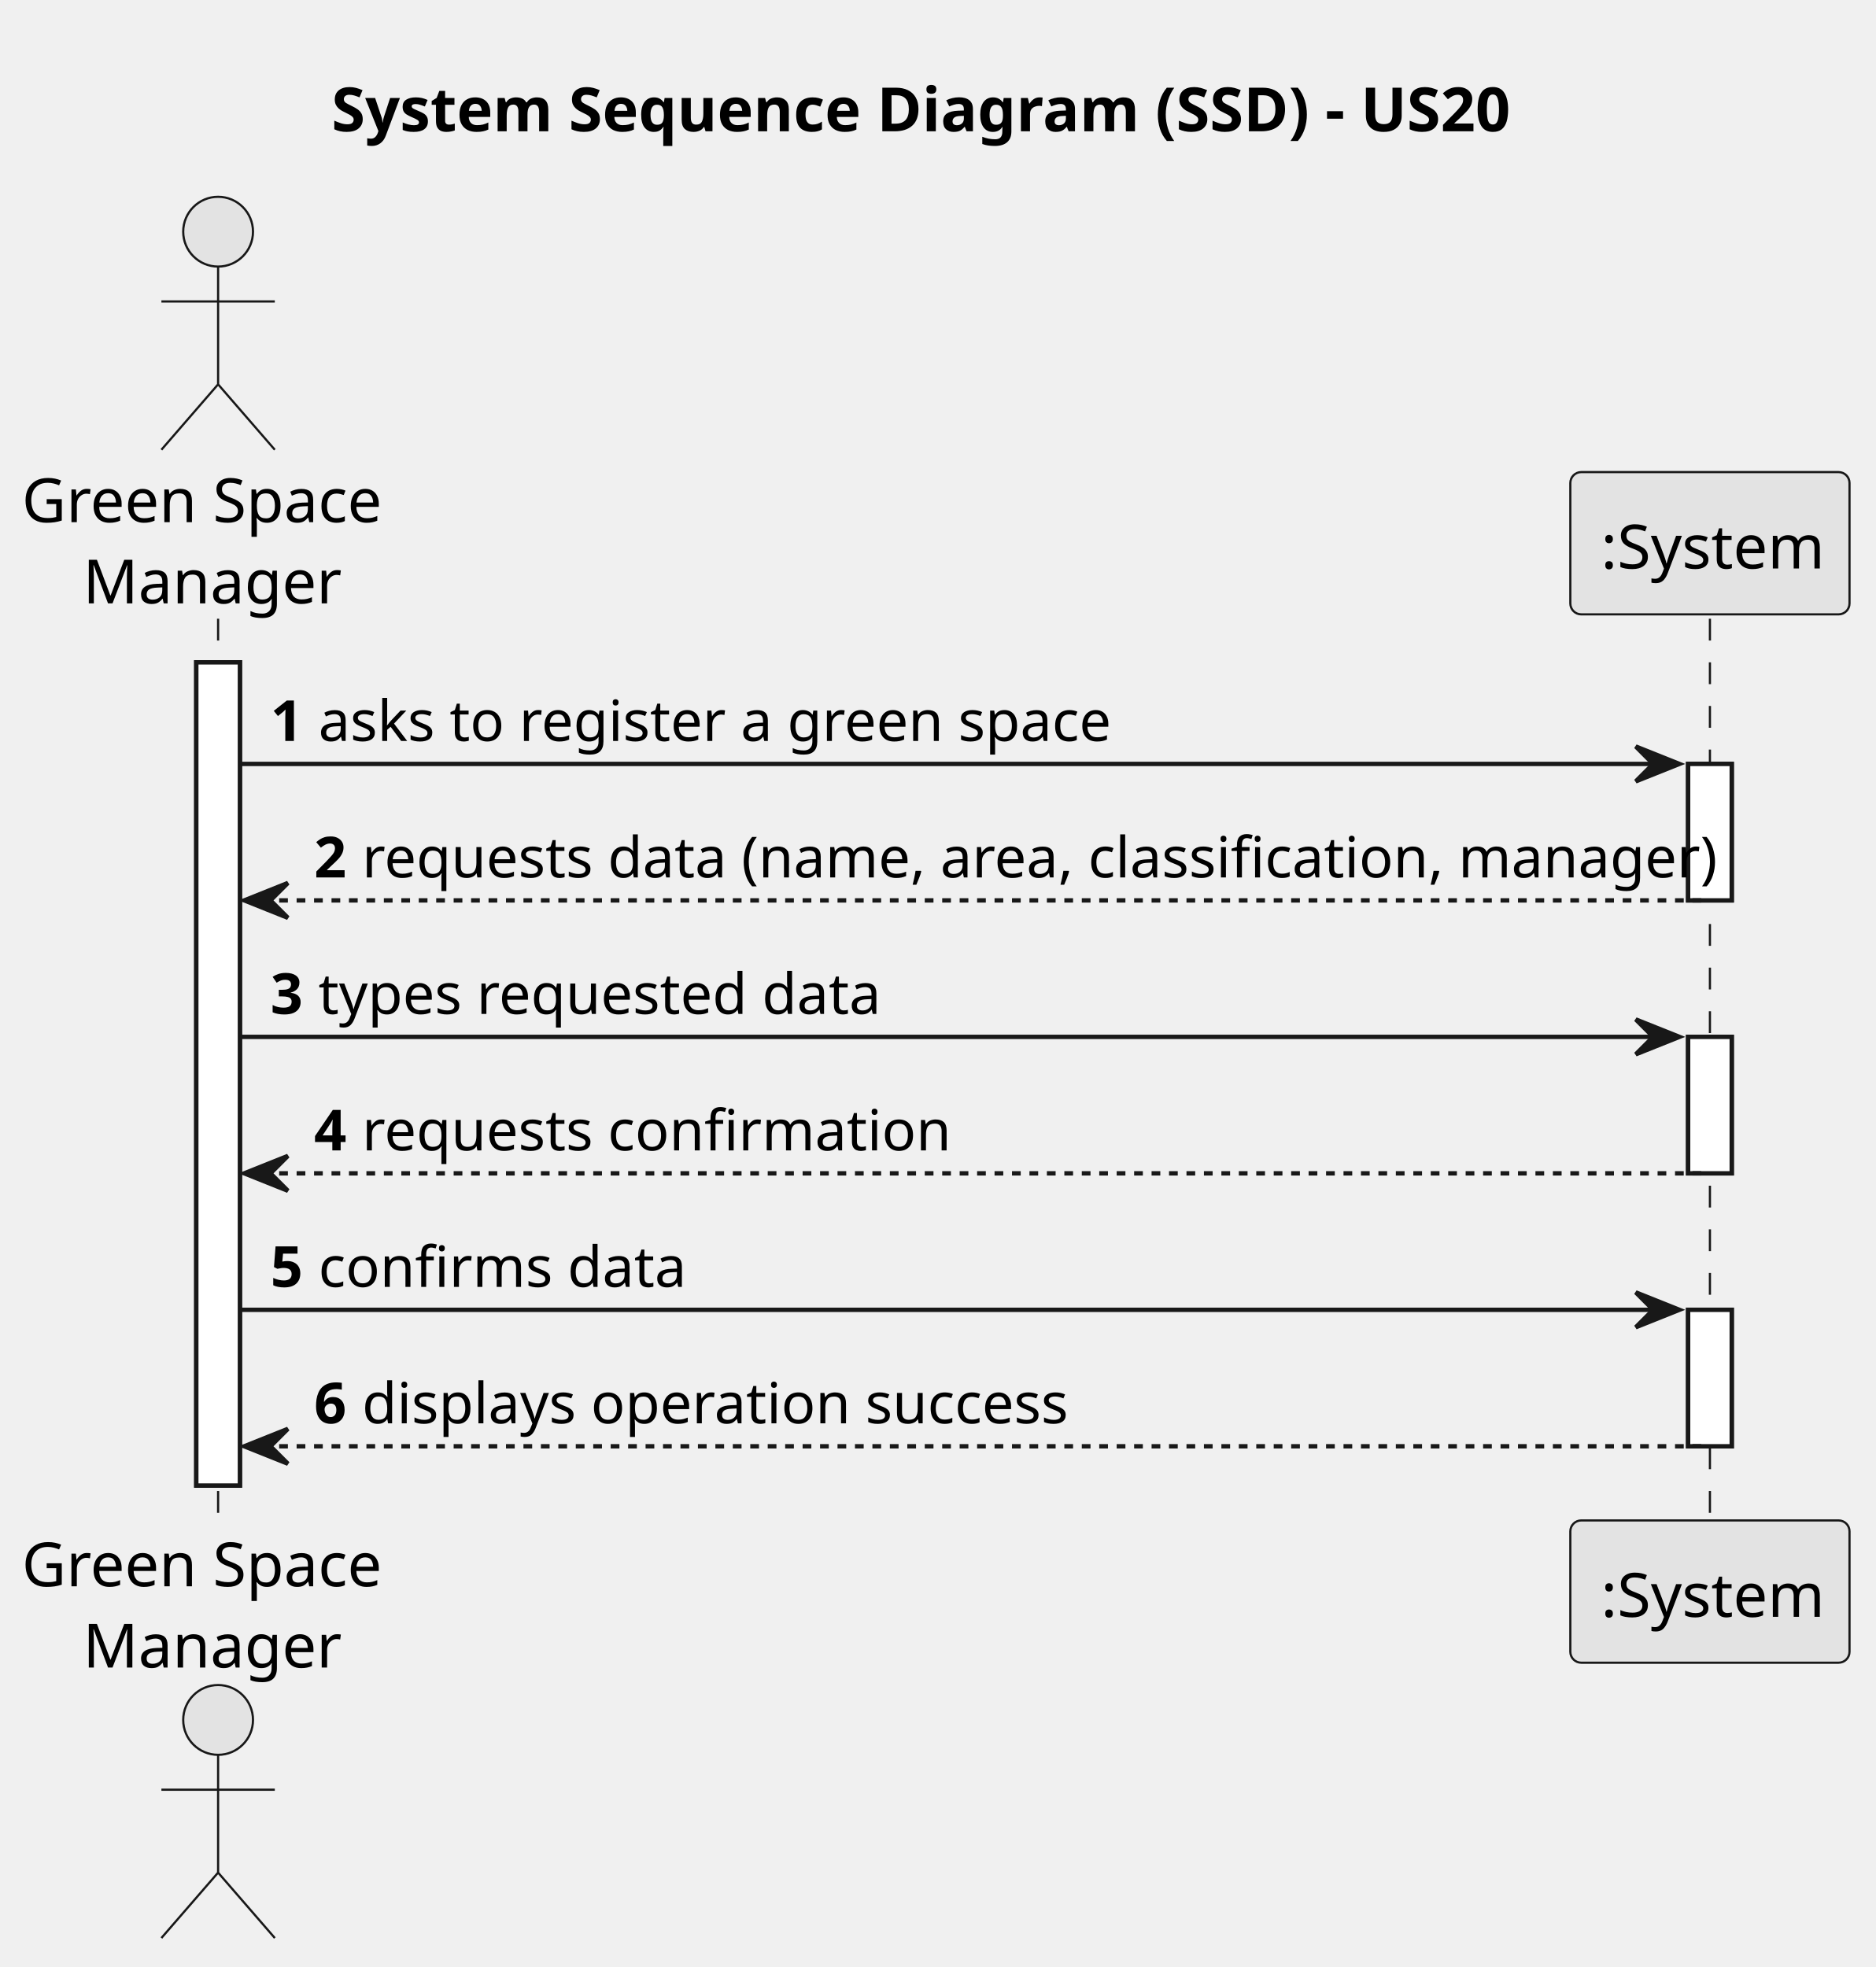
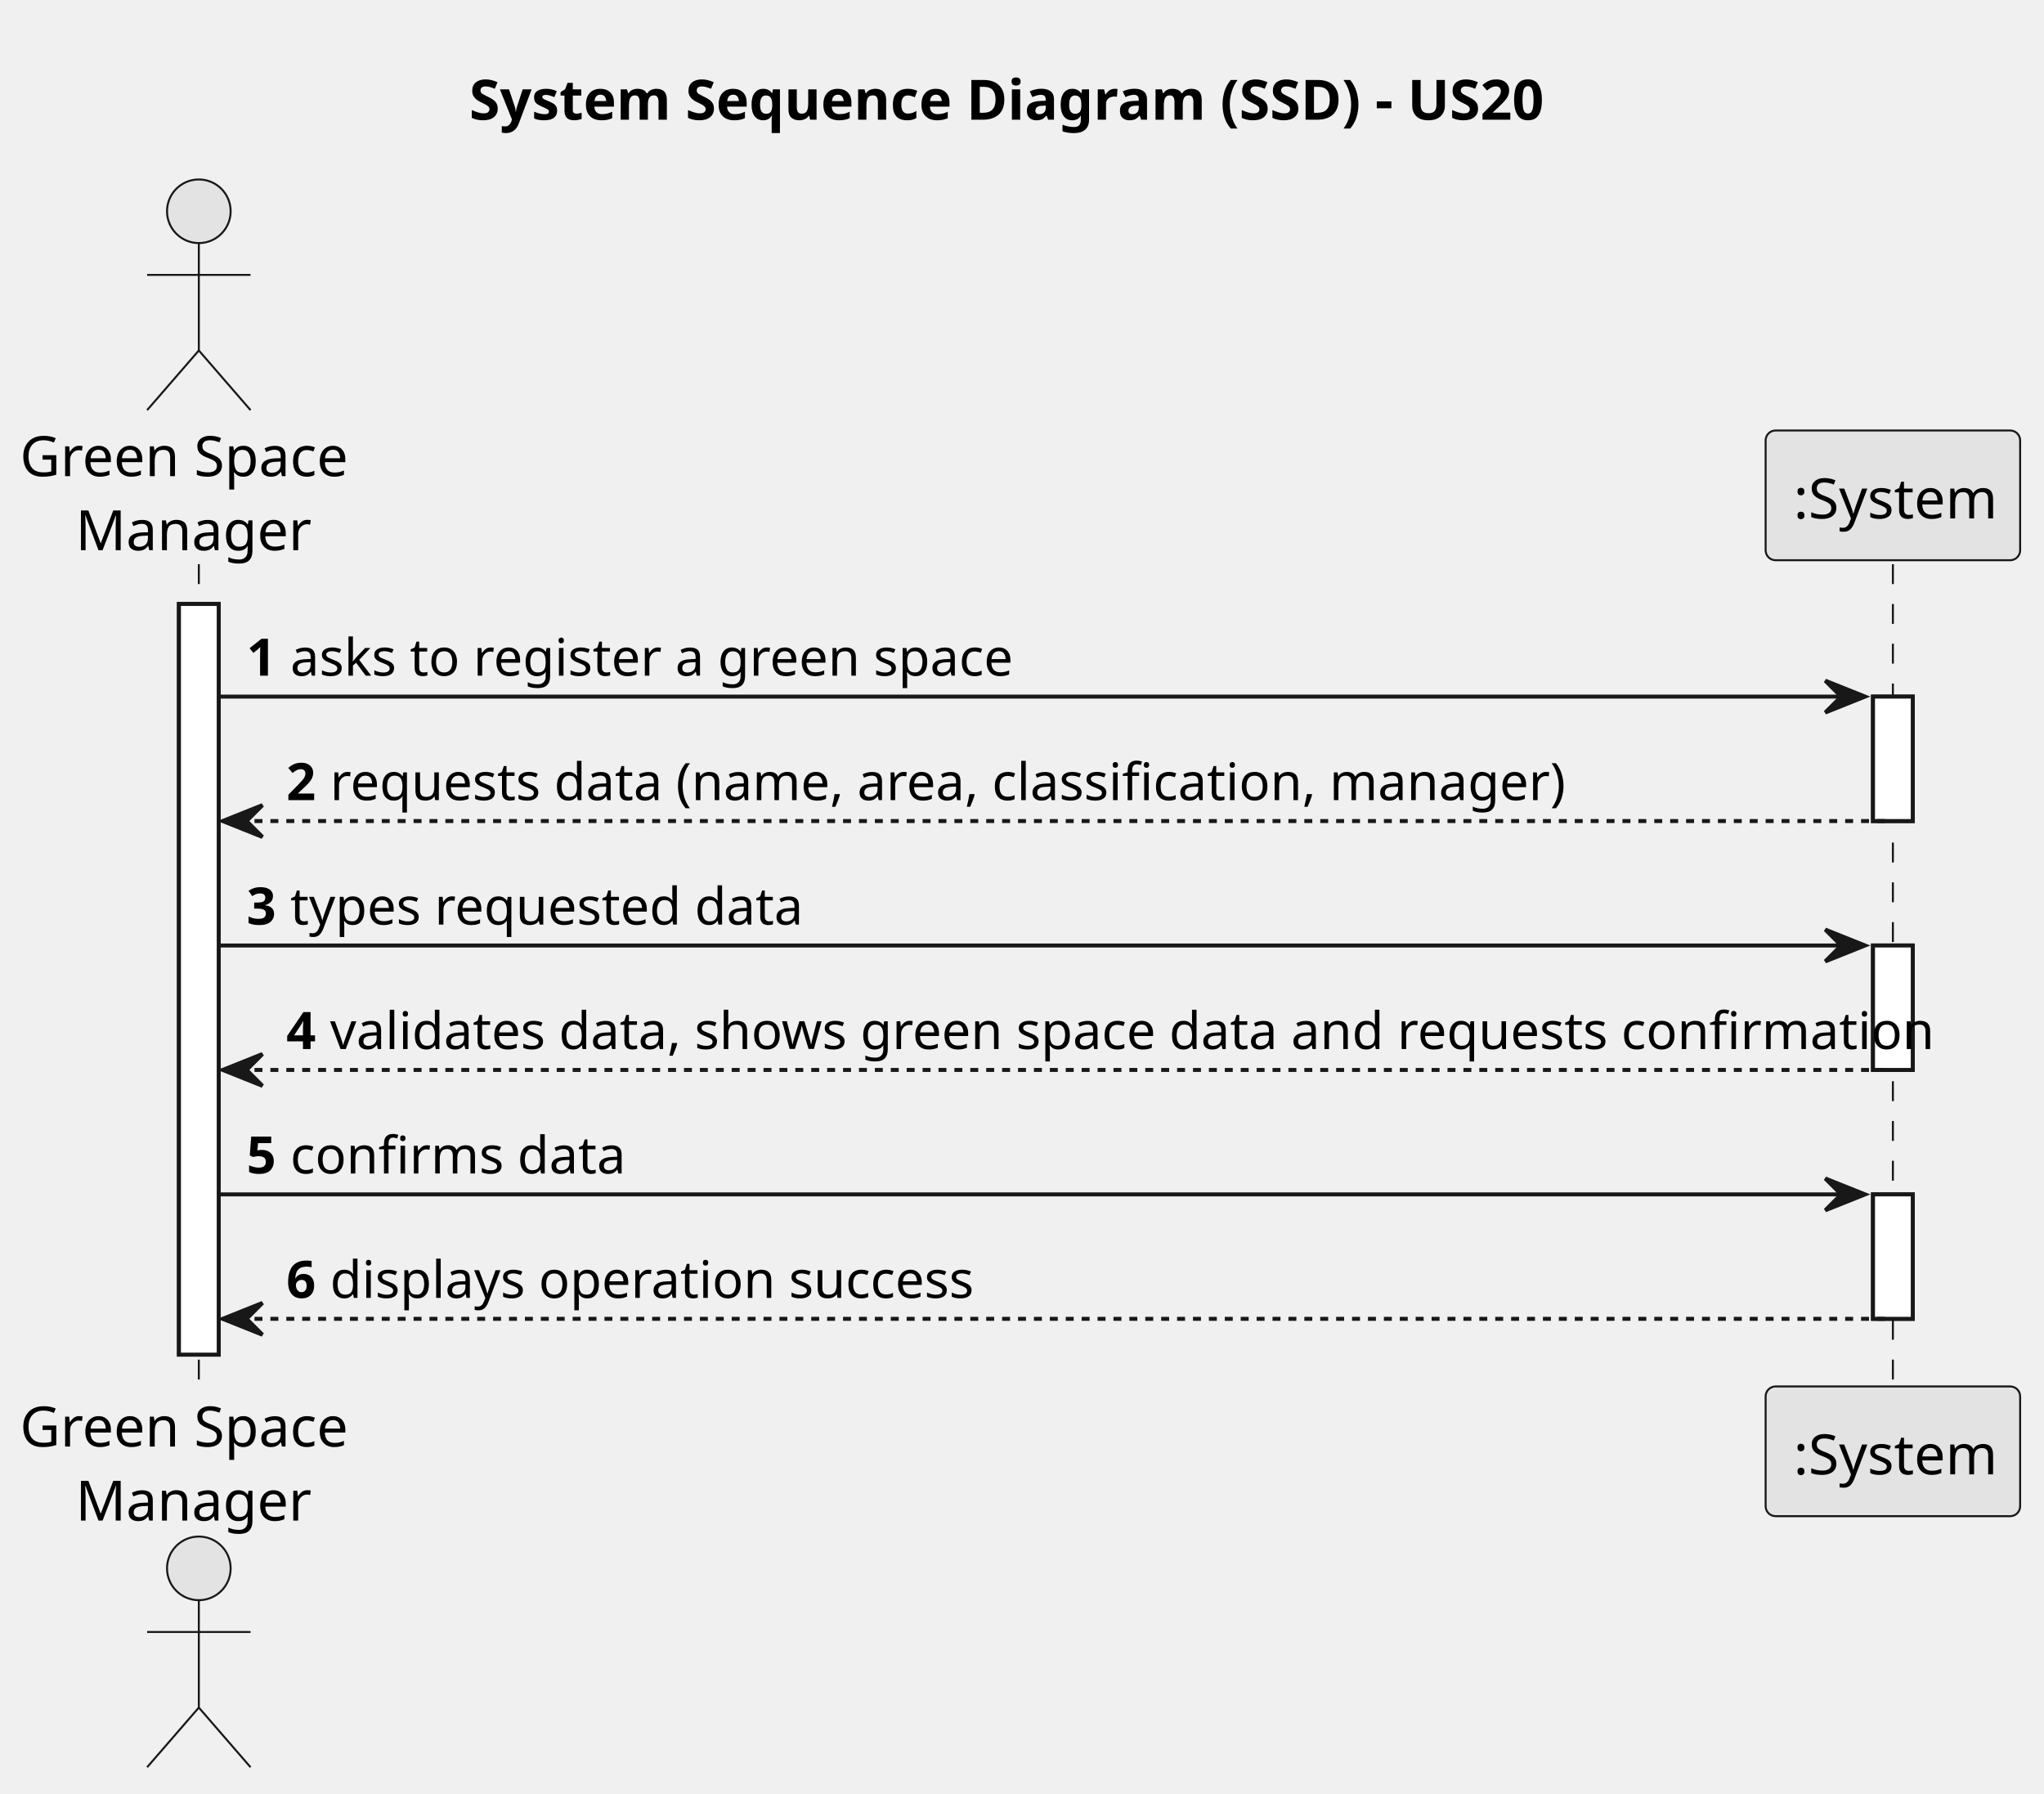
- <svg xmlns="http://www.w3.org/2000/svg" contentStyleType="text/css" height="451px" preserveAspectRatio="none" style="width:430px;height:451px;background:#FFFFFF;" version="1.1" viewBox="0 0 430 451" width="430px" zoomAndPan="magnify">
+ <svg xmlns="http://www.w3.org/2000/svg" contentStyleType="text/css" height="451px" preserveAspectRatio="none" style="width:514px;height:451px;background:#FFFFFF;" version="1.1" viewBox="0 0 514 451" width="514px" zoomAndPan="magnify">
  <defs />
  <g>
-     <text fill="#000000" font-family="sans-serif" font-size="14" font-weight="bold" lengthAdjust="spacing" textLength="276" x="76" y="30.107">System Sequence Diagram (SSD) - US20</text>
+     <text fill="#000000" font-family="sans-serif" font-size="14" font-weight="bold" lengthAdjust="spacing" textLength="276" x="118" y="30.107">System Sequence Diagram (SSD) - US20</text>
    <rect fill="#FFFFFF" height="188.746" style="stroke:#181818;stroke-width:1.0;" width="10" x="45" y="151.863" />
-     <rect fill="#FFFFFF" height="31.291" style="stroke:#181818;stroke-width:1.0;" width="10" x="387" y="175.154" />
-     <rect fill="#FFFFFF" height="31.291" style="stroke:#181818;stroke-width:1.0;" width="10" x="387" y="237.736" />
-     <rect fill="#FFFFFF" height="31.291" style="stroke:#181818;stroke-width:1.0;" width="10" x="387" y="300.318" />
+     <rect fill="#FFFFFF" height="31.291" style="stroke:#181818;stroke-width:1.0;" width="10" x="471" y="175.154" />
+     <rect fill="#FFFFFF" height="31.291" style="stroke:#181818;stroke-width:1.0;" width="10" x="471" y="237.736" />
+     <rect fill="#FFFFFF" height="31.291" style="stroke:#181818;stroke-width:1.0;" width="10" x="471" y="300.318" />
    <line style="stroke:#181818;stroke-width:0.5;stroke-dasharray:5.0,5.0;" x1="50" x2="50" y1="141.863" y2="349.609" />
-     <line style="stroke:#181818;stroke-width:0.5;stroke-dasharray:5.0,5.0;" x1="392" x2="392" y1="141.863" y2="349.609" />
+     <line style="stroke:#181818;stroke-width:0.5;stroke-dasharray:5.0,5.0;" x1="476" x2="476" y1="141.863" y2="349.609" />
    <text fill="#000000" font-family="sans-serif" font-size="14" lengthAdjust="spacing" textLength="84" x="5" y="119.728">Green Space</text>
    <text fill="#000000" font-family="sans-serif" font-size="14" lengthAdjust="spacing" textLength="56" x="19" y="138.35">Manager</text>
    <ellipse cx="50" cy="53.121" fill="#E3E3E3" rx="8" ry="8" style="stroke:#181818;stroke-width:0.5;" />
    <path d="M50,61.121 L50,88.121 M37,69.121 L63,69.121 M50,88.121 L37,103.121 M50,88.121 L63,103.121 " fill="none" style="stroke:#181818;stroke-width:0.5;" />
    <text fill="#000000" font-family="sans-serif" font-size="14" lengthAdjust="spacing" textLength="84" x="5" y="363.717">Green Space</text>
    <text fill="#000000" font-family="sans-serif" font-size="14" lengthAdjust="spacing" textLength="56" x="19" y="382.338">Manager</text>
    <ellipse cx="50" cy="394.352" fill="#E3E3E3" rx="8" ry="8" style="stroke:#181818;stroke-width:0.5;" />
    <path d="M50,402.352 L50,429.352 M37,410.352 L63,410.352 M50,429.352 L37,444.352 M50,429.352 L63,444.352 " fill="none" style="stroke:#181818;stroke-width:0.5;" />
-     <rect fill="#E3E3E3" height="32.621" rx="2.5" ry="2.5" style="stroke:#181818;stroke-width:0.5;" width="64" x="360" y="108.242" />
-     <text fill="#000000" font-family="sans-serif" font-size="14" lengthAdjust="spacing" textLength="50" x="367" y="130.35">:System</text>
-     <rect fill="#E3E3E3" height="32.621" rx="2.5" ry="2.5" style="stroke:#181818;stroke-width:0.5;" width="64" x="360" y="348.609" />
-     <text fill="#000000" font-family="sans-serif" font-size="14" lengthAdjust="spacing" textLength="50" x="367" y="370.717">:System</text>
+     <rect fill="#E3E3E3" height="32.621" rx="2.5" ry="2.5" style="stroke:#181818;stroke-width:0.5;" width="64" x="444" y="108.242" />
+     <text fill="#000000" font-family="sans-serif" font-size="14" lengthAdjust="spacing" textLength="50" x="451" y="130.35">:System</text>
+     <rect fill="#E3E3E3" height="32.621" rx="2.5" ry="2.5" style="stroke:#181818;stroke-width:0.5;" width="64" x="444" y="348.609" />
+     <text fill="#000000" font-family="sans-serif" font-size="14" lengthAdjust="spacing" textLength="50" x="451" y="370.717">:System</text>
    <rect fill="#FFFFFF" height="188.746" style="stroke:#181818;stroke-width:1.0;" width="10" x="45" y="151.863" />
-     <rect fill="#FFFFFF" height="31.291" style="stroke:#181818;stroke-width:1.0;" width="10" x="387" y="175.154" />
-     <rect fill="#FFFFFF" height="31.291" style="stroke:#181818;stroke-width:1.0;" width="10" x="387" y="237.736" />
-     <rect fill="#FFFFFF" height="31.291" style="stroke:#181818;stroke-width:1.0;" width="10" x="387" y="300.318" />
-     <polygon fill="#181818" points="375,171.154,385,175.154,375,179.154,379,175.154" style="stroke:#181818;stroke-width:1.0;" />
-     <line style="stroke:#181818;stroke-width:1.0;" x1="55" x2="381" y1="175.154" y2="175.154" />
+     <rect fill="#FFFFFF" height="31.291" style="stroke:#181818;stroke-width:1.0;" width="10" x="471" y="175.154" />
+     <rect fill="#FFFFFF" height="31.291" style="stroke:#181818;stroke-width:1.0;" width="10" x="471" y="237.736" />
+     <rect fill="#FFFFFF" height="31.291" style="stroke:#181818;stroke-width:1.0;" width="10" x="471" y="300.318" />
+     <polygon fill="#181818" points="459,171.154,469,175.154,459,179.154,463,175.154" style="stroke:#181818;stroke-width:1.0;" />
+     <line style="stroke:#181818;stroke-width:1.0;" x1="55" x2="465" y1="175.154" y2="175.154" />
    <text fill="#000000" font-family="sans-serif" font-size="13" font-weight="bold" lengthAdjust="spacing" textLength="7" x="62" y="169.892">1</text>
    <text fill="#000000" font-family="sans-serif" font-size="13" lengthAdjust="spacing" textLength="176" x="73" y="169.892">asks to register a green space</text>
    <polygon fill="#181818" points="66,202.445,56,206.445,66,210.445,62,206.445" style="stroke:#181818;stroke-width:1.0;" />
-     <line style="stroke:#181818;stroke-width:1.0;stroke-dasharray:2.0,2.0;" x1="60" x2="391" y1="206.445" y2="206.445" />
+     <line style="stroke:#181818;stroke-width:1.0;stroke-dasharray:2.0,2.0;" x1="60" x2="475" y1="206.445" y2="206.445" />
    <text fill="#000000" font-family="sans-serif" font-size="13" font-weight="bold" lengthAdjust="spacing" textLength="7" x="72" y="201.183">2</text>
    <text fill="#000000" font-family="sans-serif" font-size="13" lengthAdjust="spacing" textLength="297" x="83" y="201.183">requests data (name, area, classification, manager)</text>
-     <polygon fill="#181818" points="375,233.736,385,237.736,375,241.736,379,237.736" style="stroke:#181818;stroke-width:1.0;" />
-     <line style="stroke:#181818;stroke-width:1.0;" x1="55" x2="381" y1="237.736" y2="237.736" />
+     <polygon fill="#181818" points="459,233.736,469,237.736,459,241.736,463,237.736" style="stroke:#181818;stroke-width:1.0;" />
+     <line style="stroke:#181818;stroke-width:1.0;" x1="55" x2="465" y1="237.736" y2="237.736" />
    <text fill="#000000" font-family="sans-serif" font-size="13" font-weight="bold" lengthAdjust="spacing" textLength="7" x="62" y="232.474">3</text>
    <text fill="#000000" font-family="sans-serif" font-size="13" lengthAdjust="spacing" textLength="122" x="73" y="232.474">types requested data</text>
    <polygon fill="#181818" points="66,265.027,56,269.027,66,273.027,62,269.027" style="stroke:#181818;stroke-width:1.0;" />
-     <line style="stroke:#181818;stroke-width:1.0;stroke-dasharray:2.0,2.0;" x1="60" x2="391" y1="269.027" y2="269.027" />
+     <line style="stroke:#181818;stroke-width:1.0;stroke-dasharray:2.0,2.0;" x1="60" x2="475" y1="269.027" y2="269.027" />
    <text fill="#000000" font-family="sans-serif" font-size="13" font-weight="bold" lengthAdjust="spacing" textLength="7" x="72" y="263.765">4</text>
-     <text fill="#000000" font-family="sans-serif" font-size="13" lengthAdjust="spacing" textLength="124" x="83" y="263.765">requests confirmation</text>
-     <polygon fill="#181818" points="375,296.318,385,300.318,375,304.318,379,300.318" style="stroke:#181818;stroke-width:1.0;" />
-     <line style="stroke:#181818;stroke-width:1.0;" x1="55" x2="381" y1="300.318" y2="300.318" />
+     <text fill="#000000" font-family="sans-serif" font-size="13" lengthAdjust="spacing" textLength="381" x="83" y="263.765">validates data, shows green space data and requests confirmation</text>
+     <polygon fill="#181818" points="459,296.318,469,300.318,459,304.318,463,300.318" style="stroke:#181818;stroke-width:1.0;" />
+     <line style="stroke:#181818;stroke-width:1.0;" x1="55" x2="465" y1="300.318" y2="300.318" />
    <text fill="#000000" font-family="sans-serif" font-size="13" font-weight="bold" lengthAdjust="spacing" textLength="7" x="62" y="295.056">5</text>
    <text fill="#000000" font-family="sans-serif" font-size="13" lengthAdjust="spacing" textLength="78" x="73" y="295.056">confirms data</text>
    <polygon fill="#181818" points="66,327.609,56,331.609,66,335.609,62,331.609" style="stroke:#181818;stroke-width:1.0;" />
-     <line style="stroke:#181818;stroke-width:1.0;stroke-dasharray:2.0,2.0;" x1="60" x2="391" y1="331.609" y2="331.609" />
+     <line style="stroke:#181818;stroke-width:1.0;stroke-dasharray:2.0,2.0;" x1="60" x2="475" y1="331.609" y2="331.609" />
    <text fill="#000000" font-family="sans-serif" font-size="13" font-weight="bold" lengthAdjust="spacing" textLength="7" x="72" y="326.347">6</text>
    <text fill="#000000" font-family="sans-serif" font-size="13" lengthAdjust="spacing" textLength="158" x="83" y="326.347">displays operation success</text>
  </g>
</svg>
